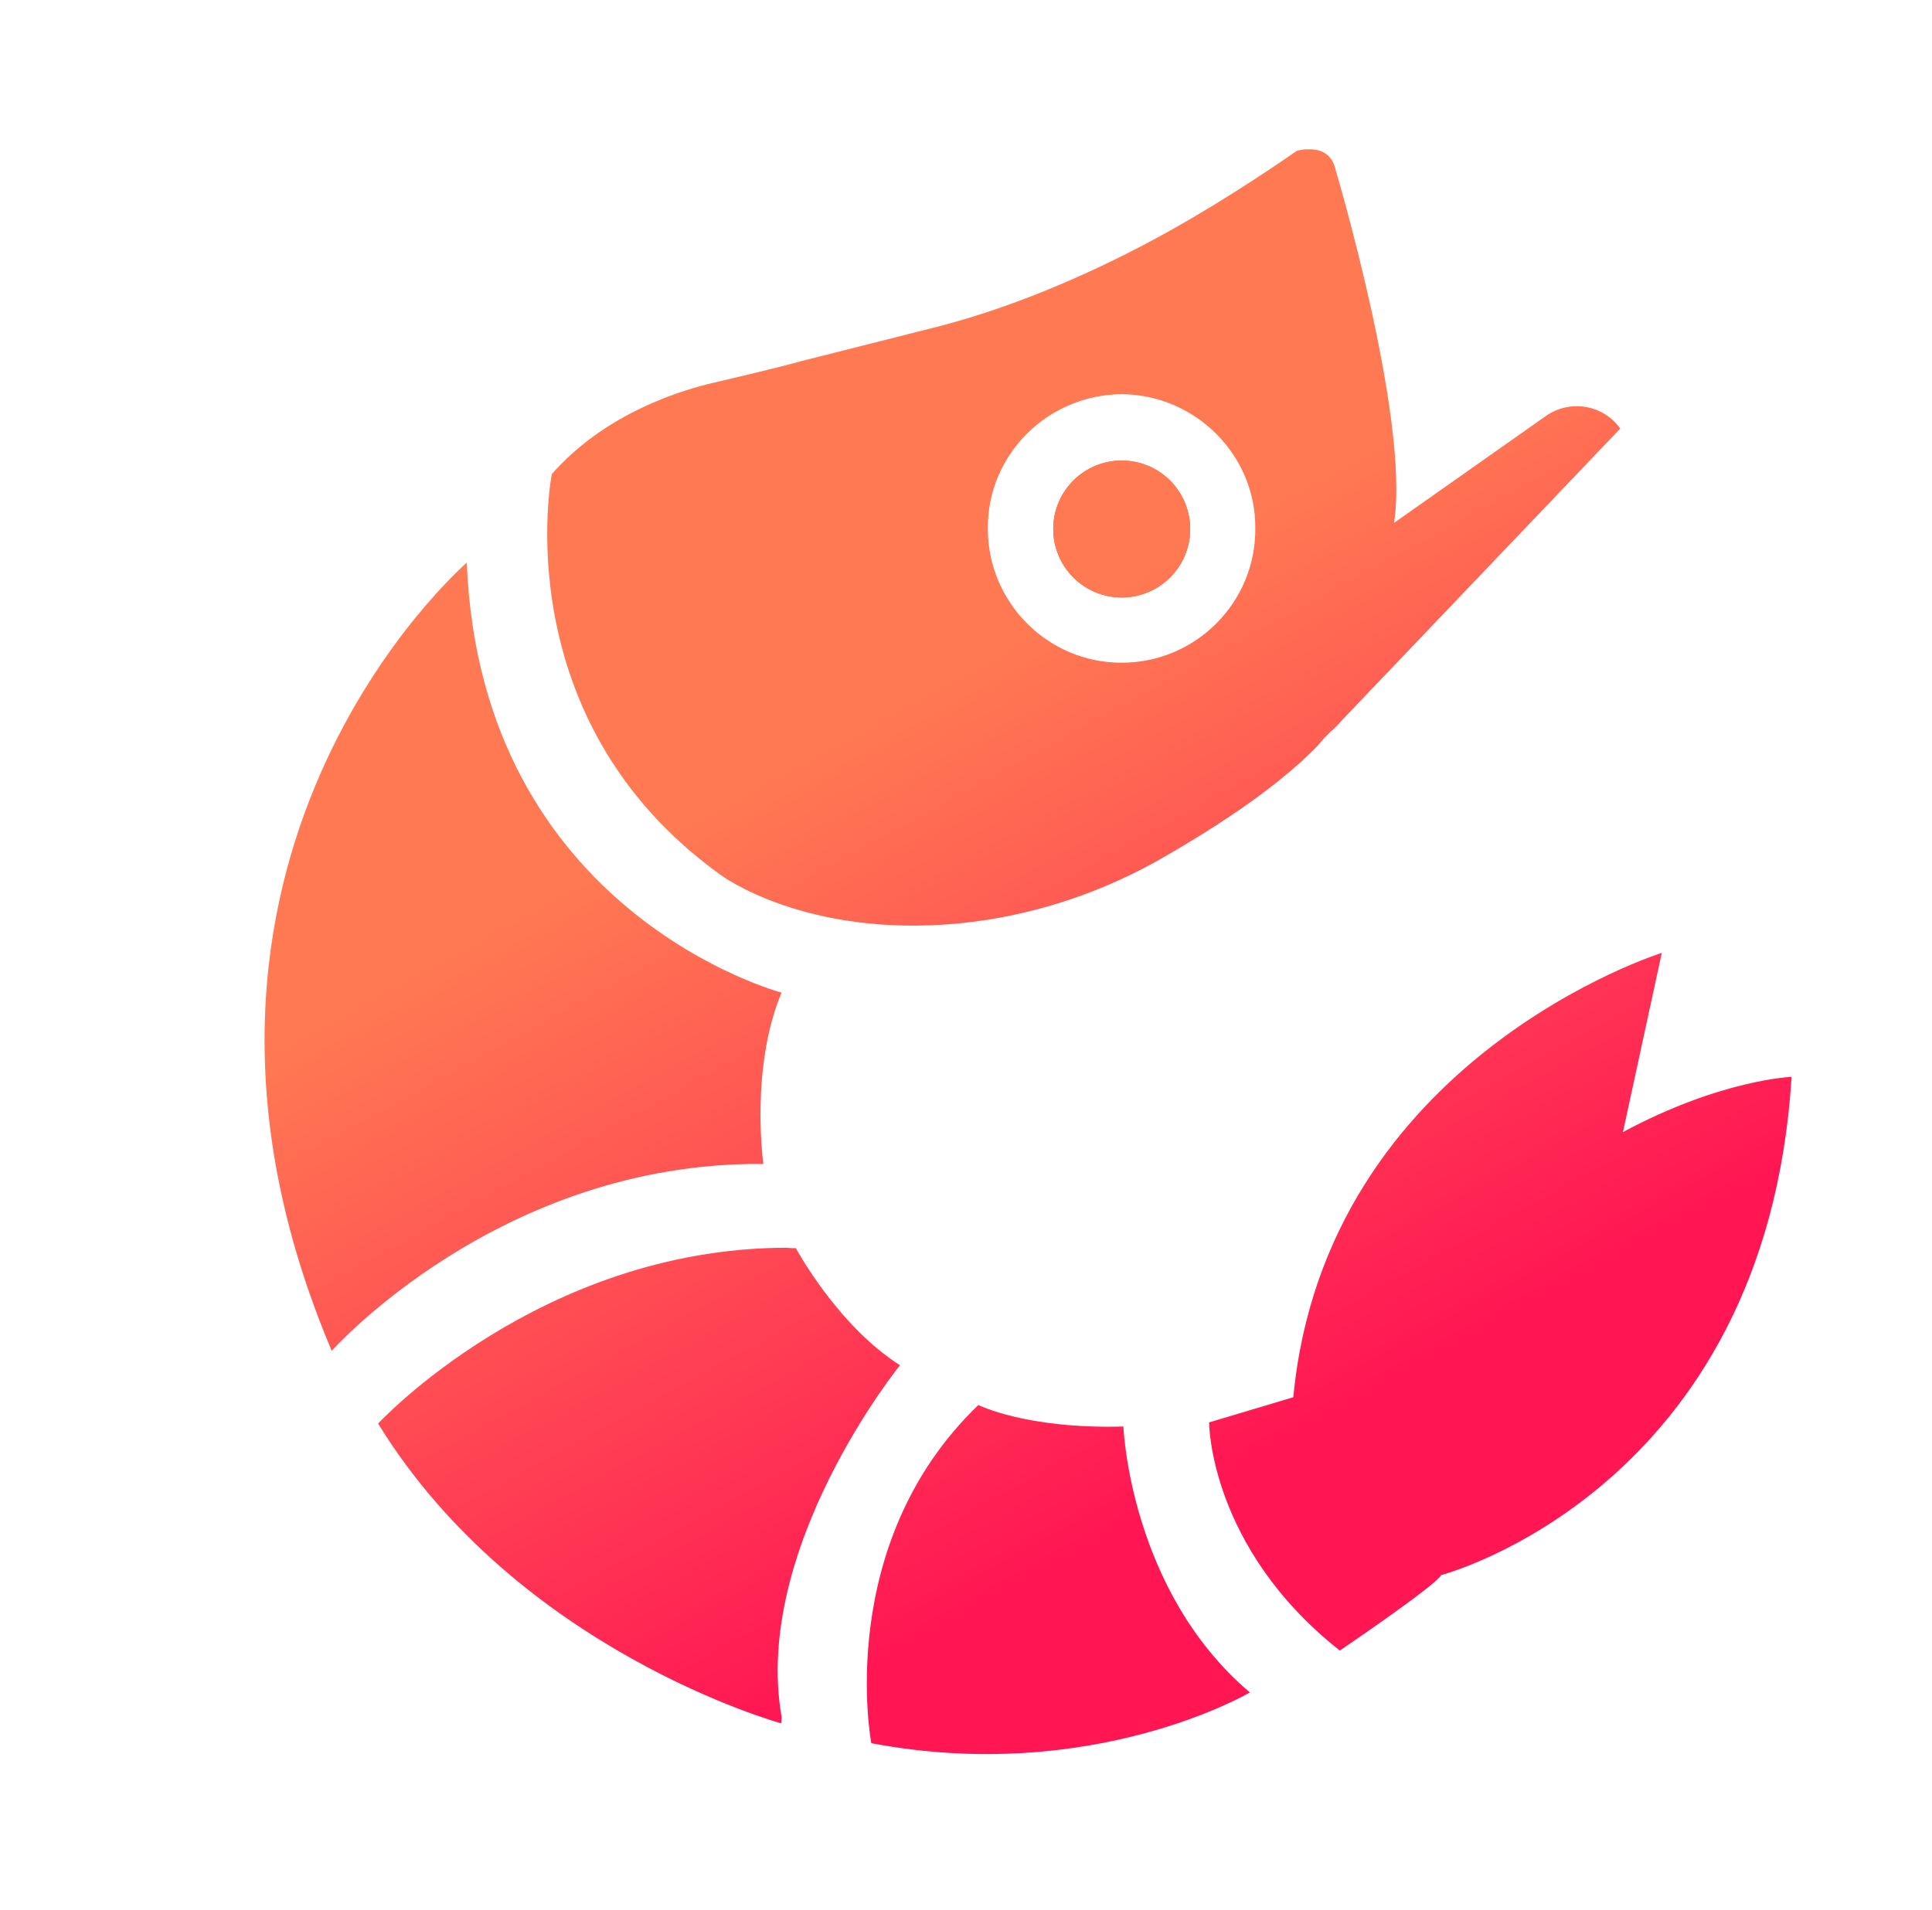
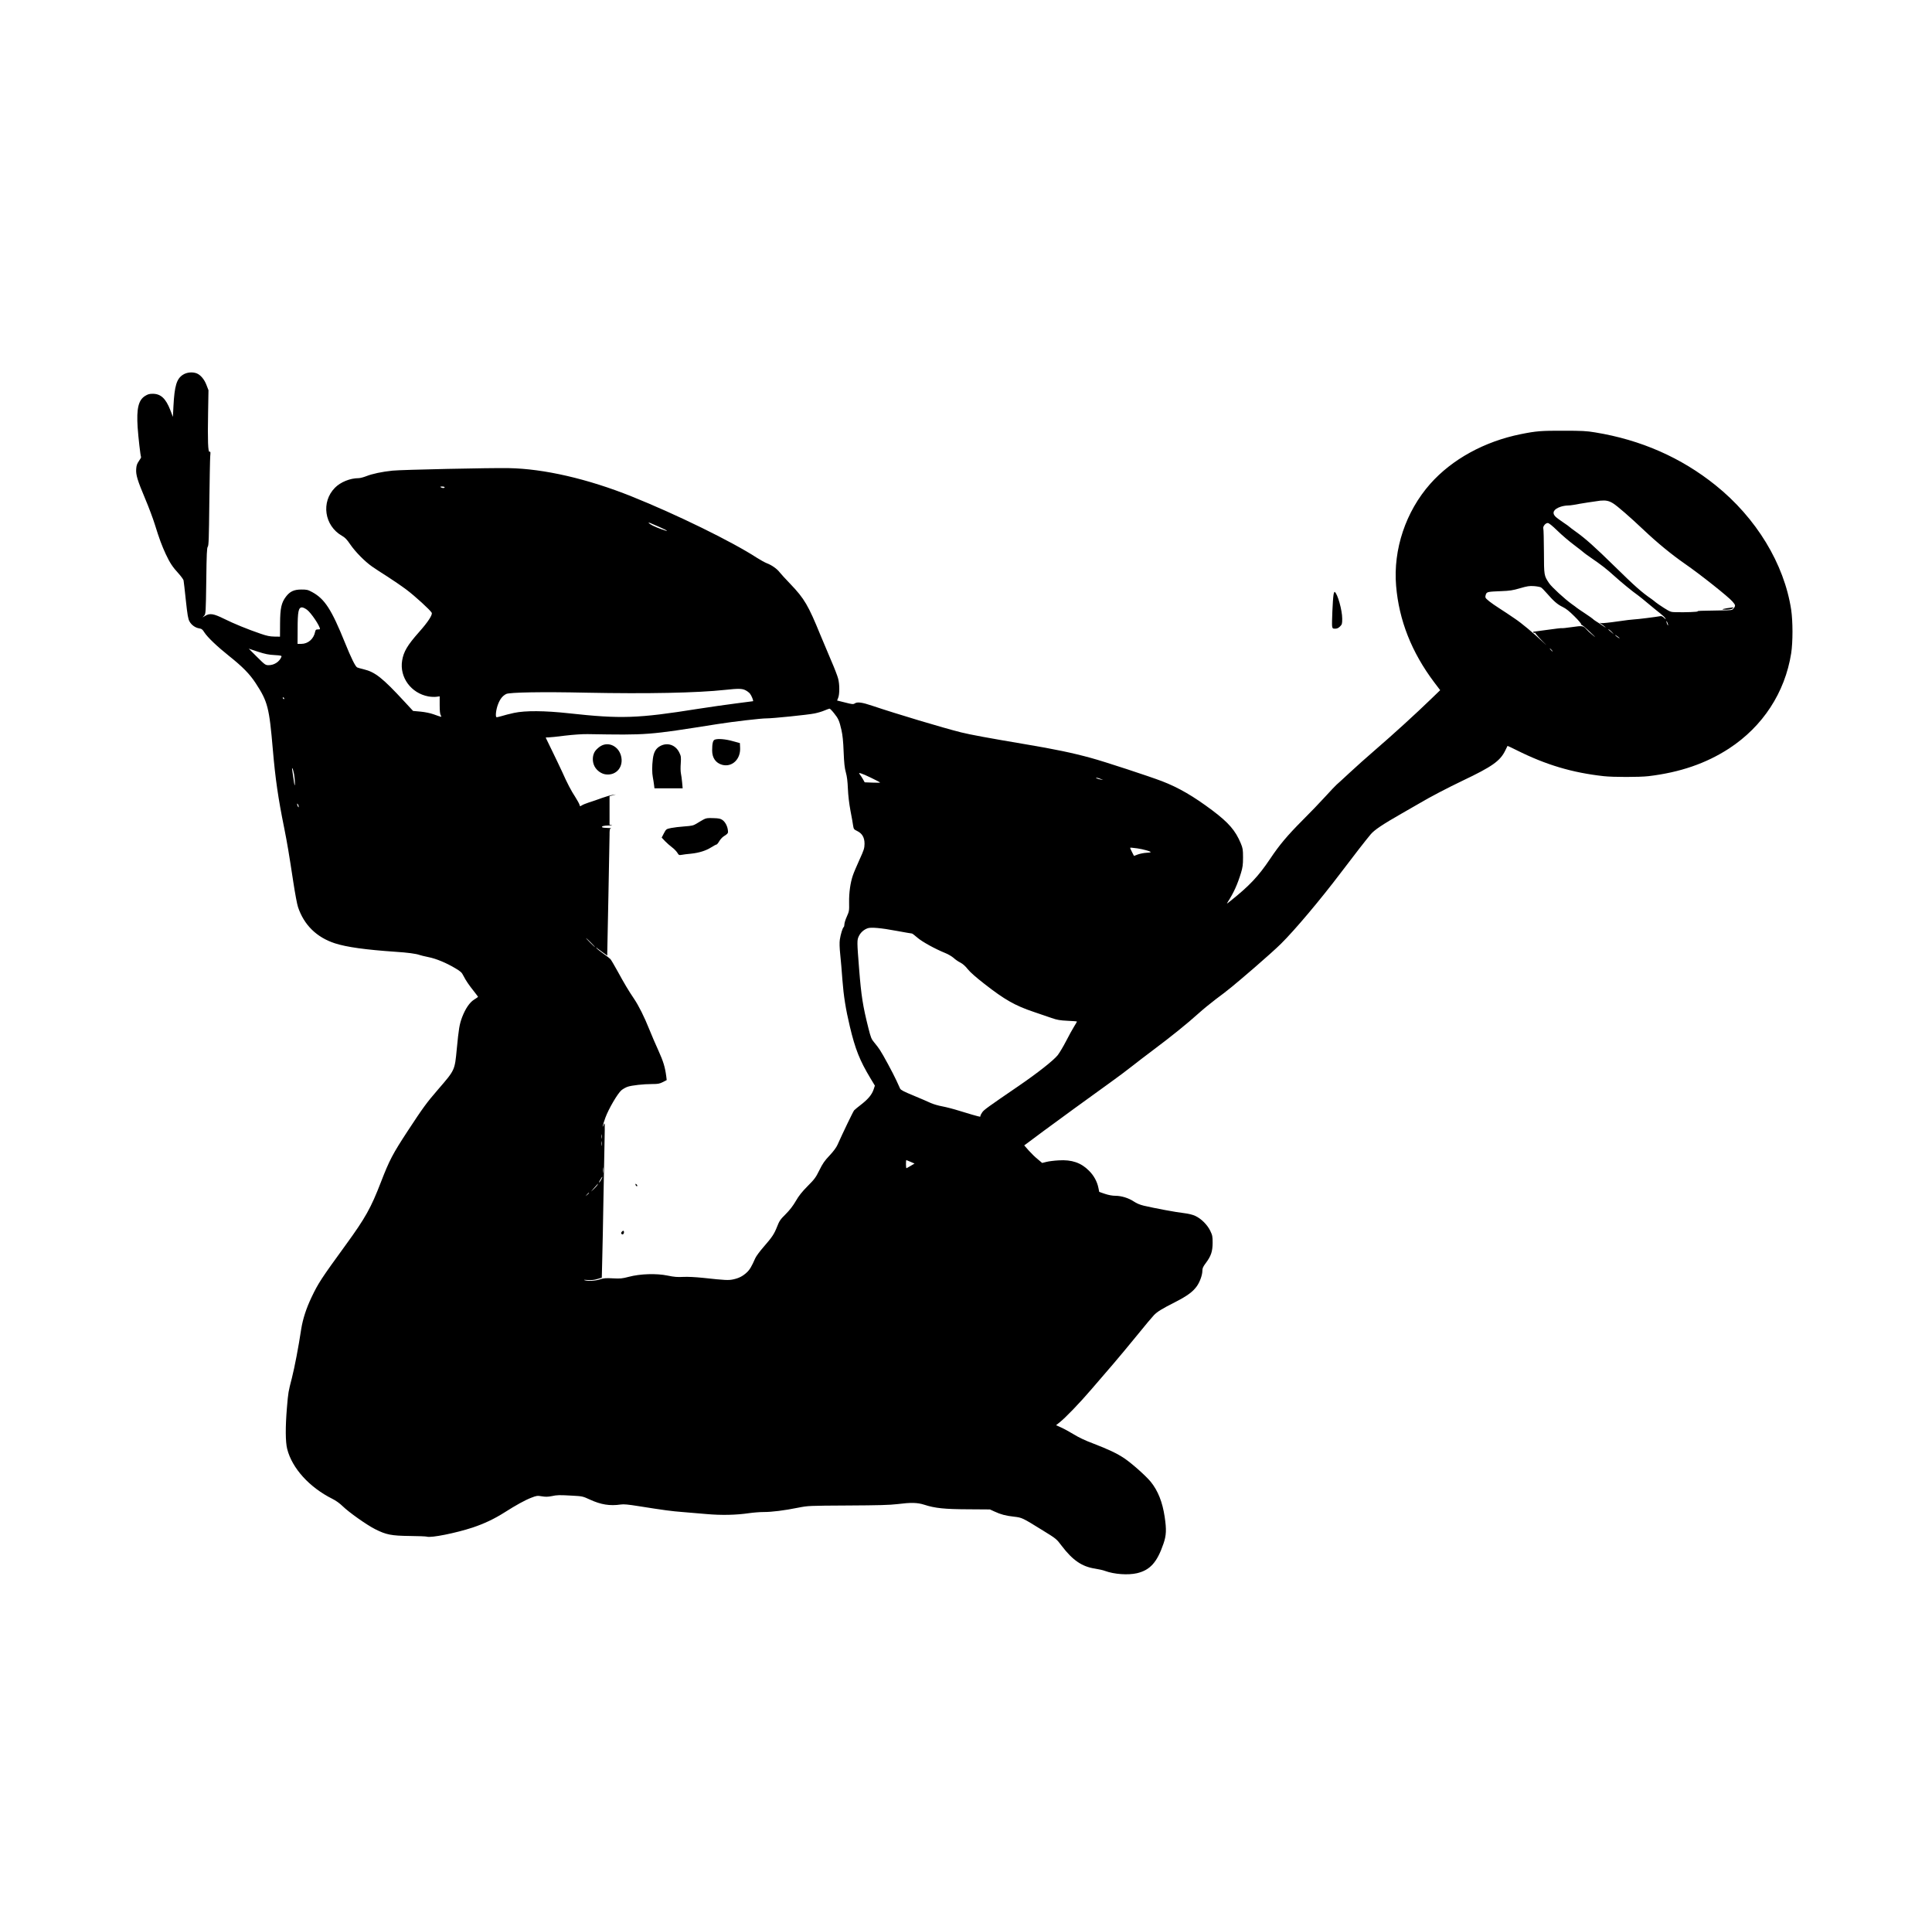
- <svg xmlns="http://www.w3.org/2000/svg" width="610" height="603" viewBox="0 0 610 603" fill="none">
-   <path d="M104.743 426.581C104.743 426.581 157.839 366.774 241.012 367.571C241.012 367.571 236.757 337.272 246.768 313.465C246.768 313.465 151.712 288.442 147.384 177.684C147.384 177.684 38.902 271.159 104.743 426.581Z" fill="url(#paint0_linear_629_335)" />
-   <path d="M119.381 449.556C163.582 521.494 246.631 544.217 246.631 544.217L246.796 542.324C237.369 488.899 284.152 431.132 284.152 431.132C264.34 418.546 251.281 394.151 251.281 394.151C250.104 394.195 249.157 394.112 248.21 394.029C170.5 394.222 119.381 449.556 119.381 449.556Z" fill="url(#paint1_linear_629_335)" />
-   <path d="M275.105 550.488C345.061 563.728 394.621 534.465 394.621 534.465C356.635 502.213 354.694 450.486 354.694 450.486C324.035 451.345 308.912 443.687 308.912 443.687C263.094 487.716 275.105 550.488 275.105 550.488Z" fill="url(#paint2_linear_629_335)" />
-   <path d="M408.347 441.236L381.756 449.188C381.756 449.188 381.695 488.58 423.013 521.236C423.013 521.236 453.264 500.764 455.025 497.396C455.025 497.396 557.571 470.684 565.661 340.066C565.661 340.066 543.285 340.902 512.418 357.505L524.69 300.911C524.69 300.911 418.495 334.128 408.347 441.236Z" fill="url(#paint3_linear_629_335)" />
-   <path d="M375.77 167.059C375.77 178.993 366.096 188.668 354.162 188.668C342.227 188.668 332.553 178.993 332.553 167.059C332.553 155.125 342.227 145.45 354.162 145.45C366.096 145.45 375.77 155.125 375.77 167.059Z" fill="url(#paint4_linear_629_335)" />
-   <path d="M409.455 47.643C392.67 59.238 374.35 70.773 355.017 80.458C335.685 90.144 315.697 98.085 295.957 103.186L253.197 113.984C243.275 116.713 233.1 118.98 223.282 121.352C213.002 123.977 190.511 131.186 174.221 149.721C174.221 149.721 158.955 227.184 227.662 276.388C227.662 276.388 254.111 296.156 302.412 291.637C324.386 289.519 345.365 282.838 364.549 272.332C380.139 263.494 402.157 249.934 416.119 235.379C417.357 233.799 418.722 232.451 420.087 231.103C421.116 230.239 422.481 228.89 423.95 227.184L511.561 135.342C506.206 127.758 495.646 126.03 488.062 131.385L440.146 165.136C445.286 132.276 421.303 52.271 421.303 52.271C419.845 47.962 416.037 47.043 413.093 47.153C410.968 47.114 409.455 47.643 409.455 47.643ZM311.9 166.864C311.735 143.519 330.842 124.643 354.186 124.478C377.426 124.671 396.533 143.651 396.341 166.891C396.506 190.236 377.525 209.343 354.054 209.277C330.941 209.315 311.834 190.335 311.9 166.864Z" fill="url(#paint5_linear_629_335)" />
-   <path d="M375.77 167.059C375.77 178.993 366.096 188.668 354.162 188.668C342.227 188.668 332.553 178.993 332.553 167.059C332.553 155.125 342.227 145.45 354.162 145.45C366.096 145.45 375.77 155.125 375.77 167.059Z" fill="url(#paint6_linear_629_335)" />
-   <path d="M375.77 167.059C375.77 178.993 366.096 188.668 354.162 188.668C342.227 188.668 332.553 178.993 332.553 167.059C332.553 155.125 342.227 145.45 354.162 145.45C366.096 145.45 375.77 155.125 375.77 167.059Z" fill="url(#paint7_linear_629_335)" />
-   <defs>
-     <linearGradient id="paint0_linear_629_335" x1="264.451" y1="532.053" x2="137.877" y2="300.92" gradientUnits="userSpaceOnUse">
-       <stop stop-color="#FF1653" />
-       <stop offset="1" stop-color="#FF7A53" />
-     </linearGradient>
-     <linearGradient id="paint1_linear_629_335" x1="254.864" y1="537.305" x2="128.291" y2="306.171" gradientUnits="userSpaceOnUse">
-       <stop stop-color="#FF1653" />
-       <stop offset="1" stop-color="#FF7A53" />
-     </linearGradient>
-     <linearGradient id="paint2_linear_629_335" x1="316.609" y1="503.492" x2="190.036" y2="272.358" gradientUnits="userSpaceOnUse">
-       <stop stop-color="#FF1653" />
-       <stop offset="1" stop-color="#FF7A53" />
-     </linearGradient>
-     <linearGradient id="paint3_linear_629_335" x1="479.903" y1="414.069" x2="353.33" y2="182.935" gradientUnits="userSpaceOnUse">
-       <stop stop-color="#FF1653" />
-       <stop offset="1" stop-color="#FF7A53" />
-     </linearGradient>
-     <linearGradient id="paint4_linear_629_335" x1="487.272" y1="410.034" x2="360.698" y2="178.9" gradientUnits="userSpaceOnUse">
-       <stop stop-color="#FF1653" />
-       <stop offset="1" stop-color="#FF7A53" />
-     </linearGradient>
-     <linearGradient id="paint5_linear_629_335" x1="476.903" y1="415.711" x2="350.33" y2="184.577" gradientUnits="userSpaceOnUse">
-       <stop stop-color="#FF1653" />
-       <stop offset="1" stop-color="#FF7A53" />
-     </linearGradient>
-     <linearGradient id="paint6_linear_629_335" x1="487.272" y1="410.034" x2="360.698" y2="178.9" gradientUnits="userSpaceOnUse">
-       <stop stop-color="#FF1653" />
-       <stop offset="1" stop-color="#FF7A53" />
-     </linearGradient>
-     <linearGradient id="paint7_linear_629_335" x1="487.272" y1="410.034" x2="360.698" y2="178.9" gradientUnits="userSpaceOnUse">
-       <stop stop-color="#FF1653" />
-       <stop offset="1" stop-color="#FF7A53" />
-     </linearGradient>
-   </defs>
+ <svg xmlns="http://www.w3.org/2000/svg" version="1.0" width="2542pt" height="2512pt" viewBox="0 0 2542 2512" preserveAspectRatio="xMidYMid meet">
+   <g transform="translate(0,2512) scale(0.1,-0.1)" fill="#000000" stroke="none">
+     <path d="M2408 20191 c-84 -53 -112 -146 -126 -415 l-7 -140 -34 89 c-60 154 -126 215 -232 215 -44 0 -64 -6 -101 -29 -87 -55 -113 -167 -97 -413 9 -132 37 -377 45 -390 3 -4 -10 -27 -28 -52 -25 -36 -33 -59 -36 -105 -6 -78 17 -151 120 -396 44 -104 100 -253 124 -330 62 -199 91 -276 144 -392 55 -117 90 -171 172 -260 32 -36 60 -75 63 -87 3 -11 16 -129 30 -261 21 -196 30 -247 48 -279 26 -48 77 -84 128 -92 32 -5 44 -14 68 -53 41 -64 169 -186 326 -311 177 -141 270 -236 348 -355 160 -245 179 -318 227 -878 32 -375 70 -639 149 -1027 42 -212 60 -319 121 -718 22 -144 49 -290 61 -324 79 -236 246 -399 486 -477 155 -50 403 -84 793 -111 161 -10 277 -26 320 -42 14 -5 65 -18 115 -28 103 -20 237 -76 356 -147 69 -41 85 -55 106 -98 32 -63 72 -122 140 -207 29 -37 53 -69 53 -71 0 -2 -22 -18 -50 -35 -60 -37 -116 -119 -159 -231 -36 -95 -45 -151 -71 -420 -27 -282 -23 -274 -245 -531 -154 -178 -200 -242 -399 -545 -199 -304 -242 -385 -354 -675 -132 -341 -203 -469 -462 -825 -322 -443 -362 -503 -451 -690 -70 -147 -115 -287 -136 -419 -36 -240 -87 -502 -122 -641 -48 -187 -48 -183 -66 -395 -21 -253 -20 -448 4 -542 65 -254 293 -504 595 -655 43 -21 95 -58 132 -94 82 -81 318 -248 429 -304 146 -74 215 -87 455 -90 113 -1 215 -5 227 -9 56 -18 380 47 602 120 152 51 284 113 421 200 151 96 269 161 350 192 70 27 79 29 138 19 48 -8 79 -8 130 2 76 16 97 16 277 6 126 -7 133 -8 226 -51 146 -67 262 -86 407 -65 39 6 98 0 230 -21 340 -54 438 -67 582 -78 80 -6 224 -18 320 -27 193 -17 383 -13 555 12 55 8 141 15 192 15 110 0 270 20 454 57 134 26 135 26 654 29 402 2 549 6 650 18 184 23 264 21 356 -8 141 -46 269 -59 579 -60 l285 -2 59 -27 c84 -39 148 -56 256 -68 109 -13 107 -12 382 -182 175 -108 178 -110 248 -203 143 -188 266 -272 435 -298 50 -8 110 -21 135 -31 120 -44 301 -57 419 -30 174 41 266 144 350 391 37 108 40 184 15 351 -29 193 -87 341 -182 459 -63 78 -248 242 -348 310 -99 66 -207 117 -412 196 -100 37 -192 81 -253 119 -53 32 -127 73 -165 90 l-69 31 45 36 c81 64 263 253 425 442 88 102 216 251 285 331 69 80 209 249 312 375 102 126 201 244 220 263 45 47 107 85 283 174 158 81 234 137 286 213 38 56 69 144 69 198 0 33 9 53 45 101 69 92 89 152 90 265 0 87 -3 100 -32 161 -39 79 -120 160 -198 195 -35 16 -88 29 -147 36 -98 10 -399 67 -530 98 -50 12 -97 32 -130 55 -67 45 -163 75 -242 75 -39 0 -89 9 -137 25 l-76 26 -11 54 c-17 83 -60 162 -125 226 -103 104 -226 146 -397 135 -58 -3 -130 -12 -161 -20 l-57 -14 -58 49 c-33 26 -86 78 -119 115 l-59 67 29 21 c16 12 117 86 224 167 206 152 589 431 876 637 94 67 222 163 285 213 63 50 194 150 290 222 221 165 441 342 586 473 62 56 166 141 231 190 161 119 229 175 508 415 132 114 290 255 350 315 183 181 519 580 790 938 167 221 326 425 389 500 48 58 157 131 411 276 99 56 205 117 235 135 125 75 368 202 565 296 387 184 492 258 559 394 16 33 30 61 31 63 1 1 56 -24 121 -57 384 -192 729 -295 1144 -341 125 -14 470 -14 590 0 413 49 759 168 1060 364 445 291 735 736 817 1251 23 148 23 419 0 575 -92 603 -459 1207 -995 1637 -453 364 -983 597 -1584 695 -114 19 -174 22 -418 22 -291 1 -357 -4 -560 -45 -478 -96 -906 -331 -1192 -654 -322 -364 -489 -862 -449 -1341 38 -454 204 -874 501 -1269 l79 -104 -117 -113 c-204 -198 -511 -477 -727 -663 -115 -99 -274 -241 -353 -315 -79 -74 -154 -142 -166 -152 -11 -9 -77 -78 -146 -154 -69 -76 -206 -219 -306 -318 -195 -196 -300 -320 -424 -506 -153 -228 -273 -355 -525 -555 -46 -37 -48 -38 -31 -11 79 124 127 229 175 386 21 70 26 105 26 200 0 104 -3 121 -29 185 -71 170 -159 272 -374 434 -248 186 -445 301 -664 385 -167 64 -761 259 -932 305 -243 67 -479 116 -866 181 -486 82 -724 126 -845 156 -239 60 -850 243 -1165 349 -139 47 -201 55 -235 31 -18 -12 -34 -11 -126 13 l-105 26 14 35 c20 47 20 180 -1 256 -9 34 -48 136 -87 225 -39 90 -105 247 -147 349 -157 385 -210 476 -392 666 -64 66 -128 137 -144 157 -33 44 -104 94 -168 118 -26 10 -85 43 -131 72 -324 211 -1057 570 -1648 807 -576 231 -1154 364 -1615 372 -227 5 -1421 -21 -1530 -33 -138 -14 -268 -42 -346 -73 -36 -14 -81 -26 -101 -26 -111 0 -237 -51 -311 -126 -185 -187 -140 -499 92 -632 40 -22 65 -48 109 -113 67 -98 192 -225 288 -292 38 -27 129 -86 202 -132 73 -47 186 -124 250 -172 111 -83 313 -268 332 -303 14 -26 -49 -123 -166 -254 -155 -175 -204 -259 -223 -376 -36 -220 118 -429 345 -471 32 -6 79 -8 104 -5 l45 6 0 -112 c0 -77 4 -121 14 -137 15 -28 20 -28 -95 13 -43 15 -109 29 -170 35 l-99 9 -114 123 c-288 312 -386 389 -536 425 -38 9 -77 20 -85 24 -24 10 -82 129 -161 325 -177 438 -266 576 -431 666 -57 31 -71 34 -143 34 -96 0 -150 -25 -202 -93 -61 -80 -77 -153 -78 -352 l-1 -175 -74 1 c-59 1 -99 9 -185 39 -170 58 -348 131 -479 196 -136 67 -185 75 -246 38 l-35 -21 21 23 c21 23 22 34 28 458 4 354 8 437 20 450 12 13 15 112 20 571 4 305 9 584 12 619 5 53 4 63 -9 58 -20 -8 -26 144 -19 517 l5 293 -27 70 c-28 74 -79 133 -129 152 -55 21 -129 14 -179 -18z m3442 -1481 c0 -13 -30 -13 -50 0 -11 7 -7 10 18 10 17 0 32 -4 32 -10z m15375 -212 c55 -34 227 -184 395 -343 186 -176 370 -327 554 -455 197 -136 568 -431 620 -492 42 -48 43 -56 16 -91 -20 -25 -21 -25 -182 -27 -269 -4 -296 -5 -291 -12 4 -8 -156 -14 -289 -11 -64 1 -72 4 -155 56 -48 31 -97 64 -108 74 -11 10 -36 29 -55 43 -129 88 -221 170 -490 434 -254 249 -378 360 -501 448 -46 33 -86 63 -89 67 -3 4 -41 32 -85 61 -44 29 -90 64 -102 77 -46 49 -19 97 71 127 27 9 67 16 87 16 21 0 60 4 86 9 69 14 301 50 348 55 74 7 116 -2 170 -36z m-12545 -312 c47 -21 90 -42 95 -47 13 -14 -128 37 -187 67 -55 28 -76 52 -26 31 18 -8 71 -31 118 -51z m11811 -47 c57 -56 158 -142 224 -191 66 -50 122 -94 125 -98 3 -4 43 -33 88 -64 143 -98 207 -148 309 -240 96 -87 244 -208 313 -256 19 -13 80 -63 136 -110 56 -47 126 -104 157 -128 31 -24 62 -53 68 -65 10 -19 8 -18 -16 5 -18 18 -35 26 -49 23 -44 -9 -312 -43 -346 -43 -19 0 -118 -12 -220 -27 -101 -15 -196 -24 -210 -22 l-25 5 25 -17 c13 -9 36 -26 50 -39 14 -13 0 -6 -30 15 -30 22 -72 49 -92 61 -20 13 -38 26 -40 30 -2 4 -48 36 -102 72 -55 36 -104 70 -110 75 -6 6 -36 28 -66 49 -92 66 -263 223 -297 273 -68 101 -68 99 -69 413 -1 157 -4 294 -8 306 -9 28 28 74 58 74 16 0 57 -33 127 -101z m-216 -746 c11 -6 45 -40 75 -75 92 -106 142 -149 208 -181 47 -23 89 -56 158 -125 52 -51 91 -98 88 -104 -4 -6 -3 -9 2 -6 5 3 56 -39 114 -95 93 -89 93 -91 1 -12 -13 11 -33 30 -44 43 -47 52 -54 53 -194 33 -70 -10 -131 -17 -135 -14 -4 2 -88 -8 -187 -22 -99 -14 -183 -25 -186 -25 -3 0 -3 -5 0 -10 4 -6 12 -7 18 -4 7 4 9 4 6 1 -3 -4 35 -49 85 -100 76 -76 79 -80 16 -21 -128 120 -281 248 -370 307 -47 31 -94 63 -105 71 -11 7 -54 35 -95 62 -112 72 -179 124 -185 144 -3 10 0 29 6 44 14 31 27 33 204 40 109 4 149 10 244 38 97 28 124 32 185 28 39 -3 80 -11 91 -17z m-16237 -293 c53 -38 172 -214 172 -255 0 -3 -13 -5 -29 -5 -24 0 -29 -5 -35 -32 -19 -94 -93 -158 -183 -158 l-48 0 1 193 c0 234 11 287 58 287 13 0 41 -13 64 -30z m17903 -176 c5 -15 8 -29 5 -31 -2 -2 -8 10 -14 26 -13 38 -5 41 9 5z m-735 -116 l29 -33 -35 30 c-19 17 -37 31 -39 33 -2 1 0 2 5 2 6 0 23 -15 40 -32z m104 -84 c0 -3 -13 4 -30 16 -16 12 -30 24 -30 26 0 3 14 -4 30 -16 17 -12 30 -24 30 -26z m-17698 -221 c83 -5 96 -8 91 -22 -24 -64 -94 -111 -167 -111 -44 0 -48 3 -154 108 l-109 109 121 -40 c95 -31 142 -40 218 -44z m16803 67 c10 -11 16 -20 13 -20 -3 0 -13 9 -23 20 -10 11 -16 20 -13 20 3 0 13 -9 23 -20z m-10606 -530 c22 -11 48 -31 59 -45 20 -25 48 -94 40 -99 -1 -1 -102 -14 -223 -29 -121 -15 -348 -48 -504 -72 -790 -126 -1010 -133 -1696 -58 -319 35 -573 37 -722 5 -56 -12 -130 -31 -164 -42 -35 -10 -65 -17 -68 -14 -15 14 -3 107 22 170 27 70 58 109 107 135 43 22 478 30 1055 17 802 -16 1457 -3 1825 37 176 19 225 18 269 -5z m-6069 -111 c0 -6 -4 -7 -10 -4 -5 3 -10 11 -10 16 0 6 5 7 10 4 6 -3 10 -11 10 -16z m7233 -190 c58 -72 70 -99 98 -221 15 -67 24 -148 29 -288 6 -149 13 -213 29 -270 15 -52 23 -118 27 -215 4 -90 16 -194 34 -290 16 -82 32 -171 35 -197 7 -44 11 -49 52 -69 67 -32 98 -86 98 -168 -1 -60 -7 -80 -67 -211 -36 -80 -76 -173 -87 -207 -33 -97 -51 -227 -49 -353 2 -110 1 -118 -30 -187 -18 -39 -32 -85 -32 -102 0 -16 -4 -32 -9 -36 -14 -8 -41 -97 -51 -165 -6 -40 -4 -105 5 -193 8 -73 21 -225 29 -339 16 -211 44 -386 97 -608 71 -300 131 -451 271 -683 l59 -98 -16 -49 c-23 -68 -70 -126 -161 -197 -44 -33 -86 -69 -96 -79 -14 -17 -148 -295 -219 -454 -15 -34 -53 -86 -104 -140 -65 -68 -91 -106 -134 -193 -48 -97 -64 -119 -155 -210 -76 -77 -115 -126 -156 -197 -38 -65 -80 -119 -134 -173 -69 -68 -82 -88 -111 -162 -39 -99 -64 -137 -180 -270 -48 -55 -96 -120 -107 -145 -51 -115 -73 -152 -113 -189 -54 -50 -104 -75 -179 -91 -62 -13 -106 -11 -391 20 -106 11 -206 16 -265 13 -75 -4 -119 -1 -205 17 -149 31 -362 24 -512 -16 -87 -23 -110 -25 -208 -20 -93 5 -120 3 -173 -14 -64 -20 -156 -25 -202 -10 -15 5 3 6 43 2 49 -3 84 0 126 13 l59 17 6 247 c4 135 11 498 16 806 5 308 12 659 15 780 4 195 3 216 -9 185 -30 -73 -15 -7 19 87 43 117 162 321 213 363 20 16 57 37 82 45 56 18 206 35 323 35 74 0 95 4 139 26 l50 26 -6 51 c-16 121 -39 196 -102 335 -37 81 -91 206 -120 279 -68 170 -140 313 -202 405 -73 108 -126 197 -214 358 -44 80 -87 153 -96 163 -9 10 -50 42 -92 71 -41 29 -82 62 -90 72 -12 16 -11 16 10 -2 14 -11 49 -37 78 -57 l52 -37 0 38 c0 20 7 354 15 742 8 388 15 746 15 797 0 79 2 92 18 96 9 3 -13 5 -50 6 -65 1 -87 12 -52 25 9 3 43 7 77 7 34 1 50 4 35 6 l-28 4 0 188 0 188 43 11 42 11 -45 -6 c-25 -3 -88 -21 -140 -40 -52 -19 -128 -46 -169 -58 -40 -13 -84 -31 -97 -40 -22 -14 -24 -14 -30 11 -4 14 -29 59 -55 100 -54 82 -104 177 -172 330 -25 54 -84 178 -131 274 -47 96 -86 176 -86 177 0 2 17 3 37 3 20 0 118 10 217 23 111 13 226 21 296 20 805 -13 786 -14 1710 132 209 33 580 76 644 75 74 -1 548 47 634 65 40 8 98 25 130 39 31 13 62 24 67 24 6 0 32 -26 58 -59z m-7104 -803 c11 -58 15 -154 7 -145 -2 2 -9 42 -15 89 -7 47 -14 99 -17 115 -3 21 -2 26 5 15 5 -8 14 -42 20 -74z m7589 -46 c67 -32 122 -61 122 -64 0 -3 -46 -3 -101 -1 l-102 4 -24 43 c-14 24 -32 51 -40 61 -31 33 17 19 145 -43z m3022 -16 l35 -14 -35 6 c-40 7 -76 24 -50 23 8 0 31 -7 50 -15z m-10550 -364 c0 -13 -1 -13 -10 0 -5 8 -10 22 -10 30 0 13 1 13 10 0 5 -8 10 -22 10 -30z m11035 -550 c76 -11 175 -39 175 -49 0 -4 -25 -8 -56 -9 -30 -1 -80 -11 -110 -21 l-54 -20 -25 49 c-14 27 -25 52 -25 55 0 7 14 6 95 -5z m-3163 -1086 c102 -19 191 -34 197 -34 5 0 38 -25 72 -55 63 -54 227 -145 364 -201 39 -15 89 -45 112 -65 22 -21 63 -49 90 -62 32 -17 65 -46 96 -86 32 -40 108 -107 221 -195 265 -207 403 -285 644 -366 81 -27 188 -64 237 -81 75 -26 110 -32 213 -37 67 -3 122 -7 122 -10 0 -3 -17 -32 -38 -66 -21 -34 -69 -120 -105 -191 -37 -72 -87 -155 -110 -185 -55 -69 -263 -233 -511 -403 -408 -279 -462 -317 -483 -350 -13 -18 -23 -39 -23 -45 0 -7 -2 -12 -5 -12 -13 0 -173 46 -280 80 -66 21 -163 46 -215 56 -52 9 -122 30 -155 45 -33 16 -134 59 -225 97 -129 53 -167 73 -177 92 -6 14 -28 61 -48 105 -43 94 -176 341 -219 405 -16 25 -49 68 -72 95 -39 46 -46 64 -78 190 -74 294 -94 424 -122 775 -29 367 -29 383 -4 435 23 48 64 85 115 104 44 16 174 5 387 -35z m-4027 -154 c33 -33 57 -60 54 -60 -2 0 -31 27 -64 60 -33 33 -57 60 -54 60 2 0 31 -27 64 -60z m142 -2572 c-2 -13 -4 -3 -4 22 0 25 2 35 4 23 2 -13 2 -33 0 -45z m0 -95 c-2 -16 -4 -5 -4 22 0 28 2 40 4 28 2 -13 2 -35 0 -50z m4063 -216 l53 -23 -49 -29 c-27 -15 -52 -30 -56 -32 -5 -2 -8 21 -8 51 0 31 2 56 4 56 2 0 27 -10 56 -23z m-4043 -139 c-2 -18 -4 -6 -4 27 0 33 2 48 4 33 2 -15 2 -42 0 -60z m-28 -98 c-12 -22 -25 -38 -27 -35 -5 4 37 75 44 75 3 0 -5 -18 -17 -40z m-48 -67 c-5 -10 -29 -36 -52 -58 -42 -39 -42 -39 7 17 53 61 60 68 45 41z m-111 -106 c0 -2 -10 -12 -22 -23 l-23 -19 19 23 c18 21 26 27 26 19z" />
+     <path d="M22721 17119 c-74 -13 -76 -19 -5 -19 36 1 67 6 78 15 20 15 20 15 0 14 -10 -1 -43 -5 -73 -10z" />
+     <path d="M9404 15390 c-24 -9 -34 -51 -34 -143 0 -97 48 -165 133 -188 129 -34 242 73 235 223 l-3 63 -95 26 c-96 27 -196 35 -236 19z" />
+     <path d="M7906 15307 c-22 -12 -53 -39 -70 -60 -42 -52 -48 -141 -14 -207 29 -56 91 -101 151 -107 141 -16 237 105 197 248 -35 124 -162 185 -264 126z" />
+     <path d="M8692 15309 c-61 -31 -90 -79 -102 -170 -12 -96 -12 -185 0 -246 5 -26 12 -69 15 -95 l6 -48 185 0 186 0 -7 78 c-4 42 -11 96 -16 119 -5 23 -6 82 -2 132 5 84 4 94 -20 143 -48 98 -152 134 -245 87z" />
+     <path d="M9253 14338 c-23 -13 -63 -36 -88 -52 -41 -25 -60 -30 -158 -37 -62 -4 -141 -14 -177 -21 -65 -14 -65 -14 -95 -70 l-29 -56 44 -47 c25 -25 66 -62 92 -81 26 -19 57 -51 69 -70 20 -33 24 -35 58 -29 20 4 74 11 121 15 108 11 200 40 270 85 30 19 60 35 66 35 7 0 23 19 36 42 13 23 39 52 58 65 59 38 63 43 57 83 -7 55 -35 107 -71 133 -25 18 -47 23 -121 25 -79 3 -95 0 -132 -20z" />
+     <path d="M8360 9544 c0 -17 17 -36 24 -26 3 5 -1 15 -9 22 -8 7 -15 9 -15 4z" />
+     <path d="M8180 8915 c-9 -11 -10 -19 -2 -27 14 -14 32 -1 32 23 0 23 -13 25 -30 4z" />
+     <path d="M17546 17297 c-11 -64 -24 -378 -19 -414 5 -30 9 -33 40 -33 25 0 43 8 64 29 27 27 29 35 29 103 0 110 -61 329 -99 352 -4 3 -11 -13 -15 -37z" />
+   </g>
</svg>
